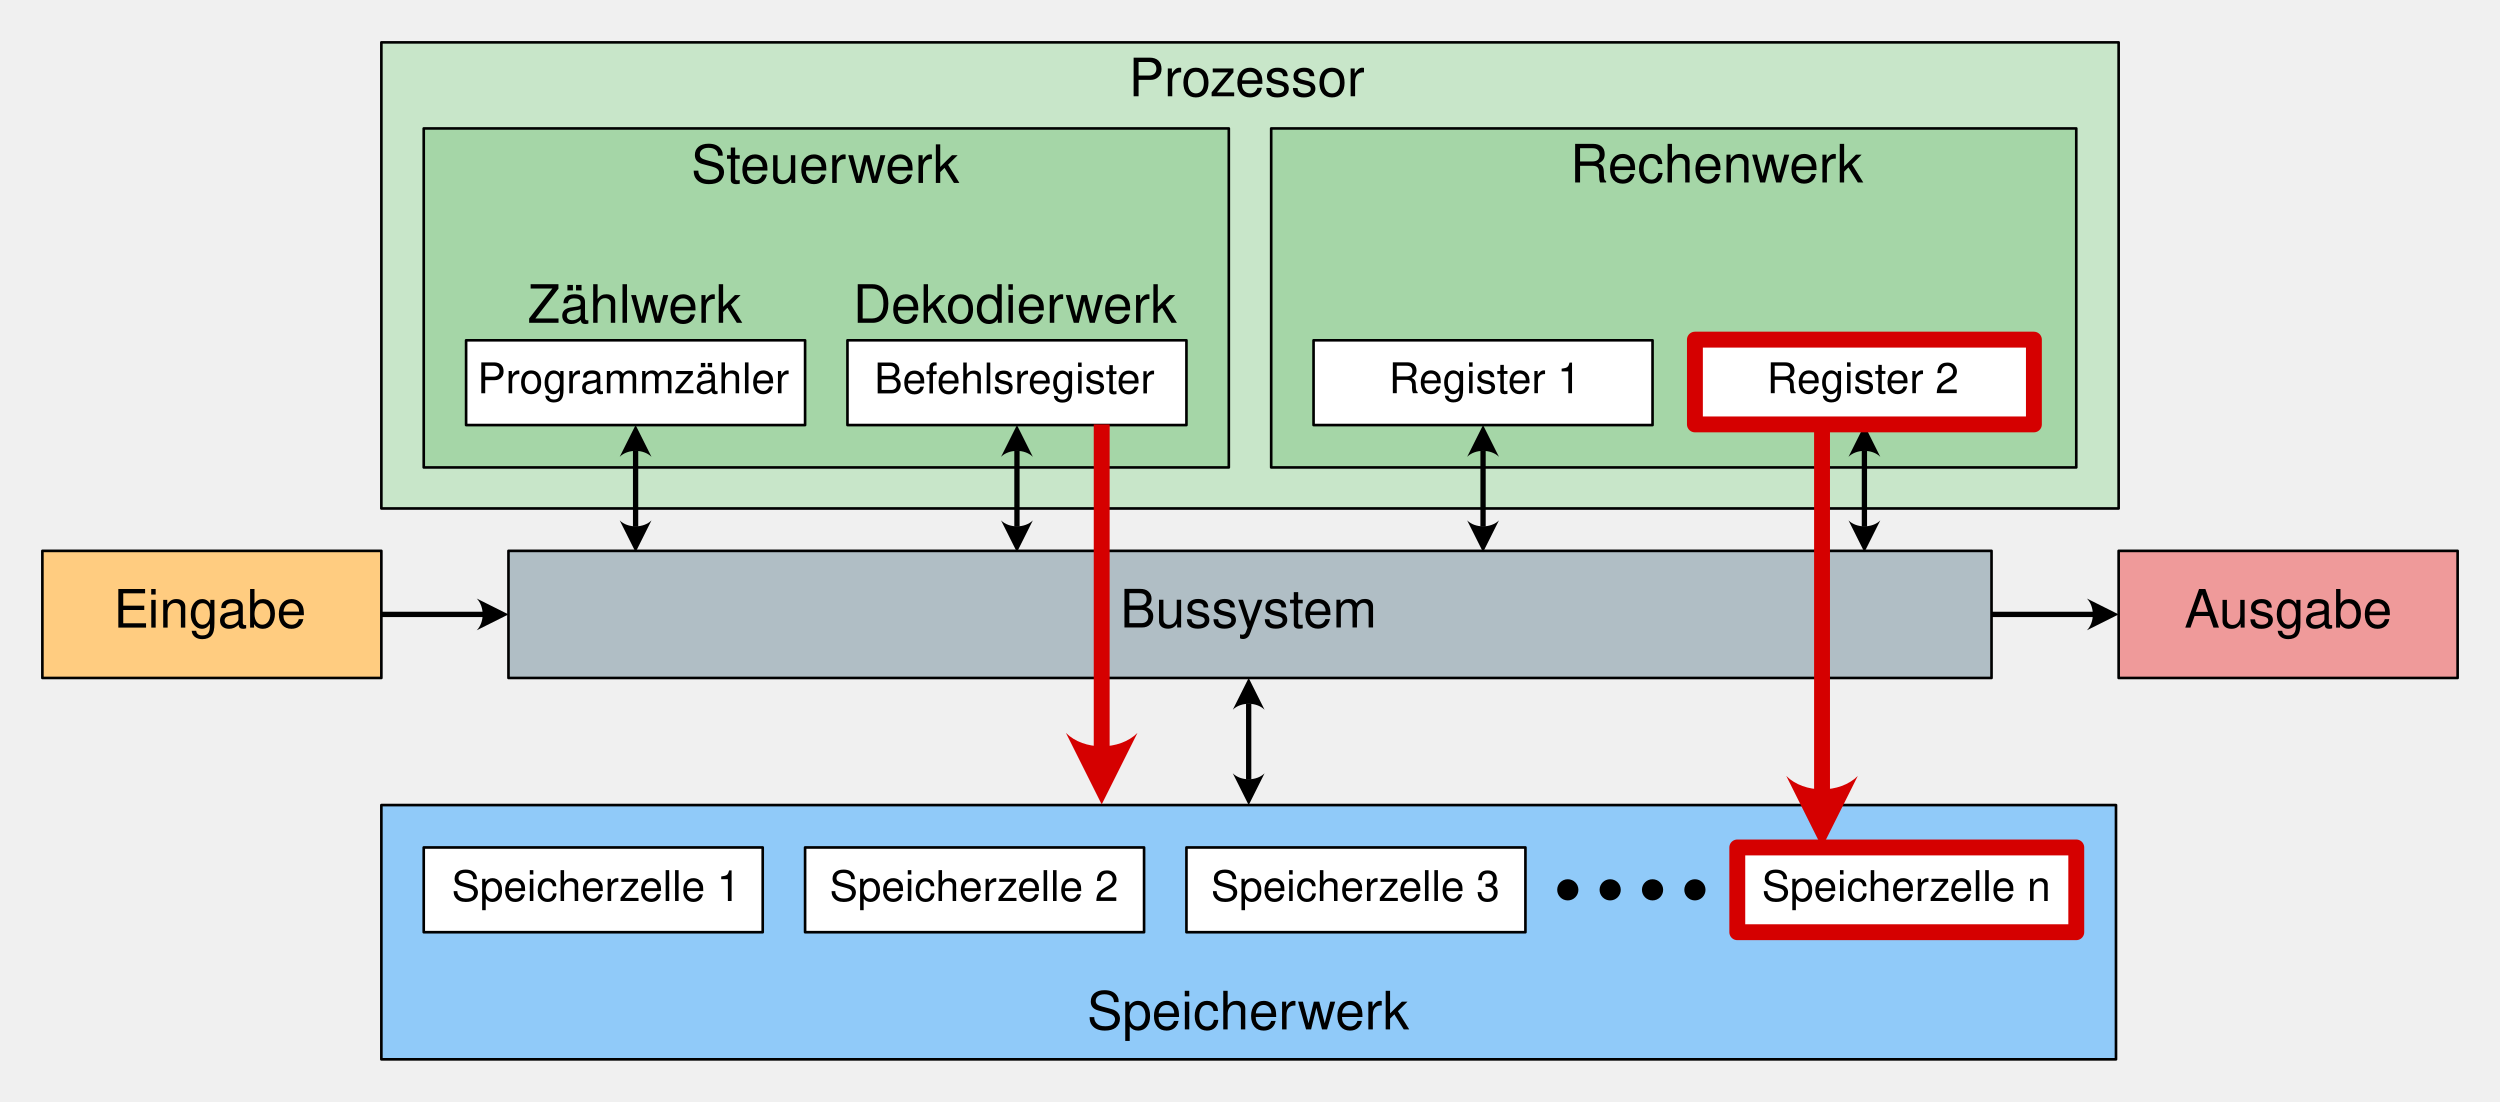
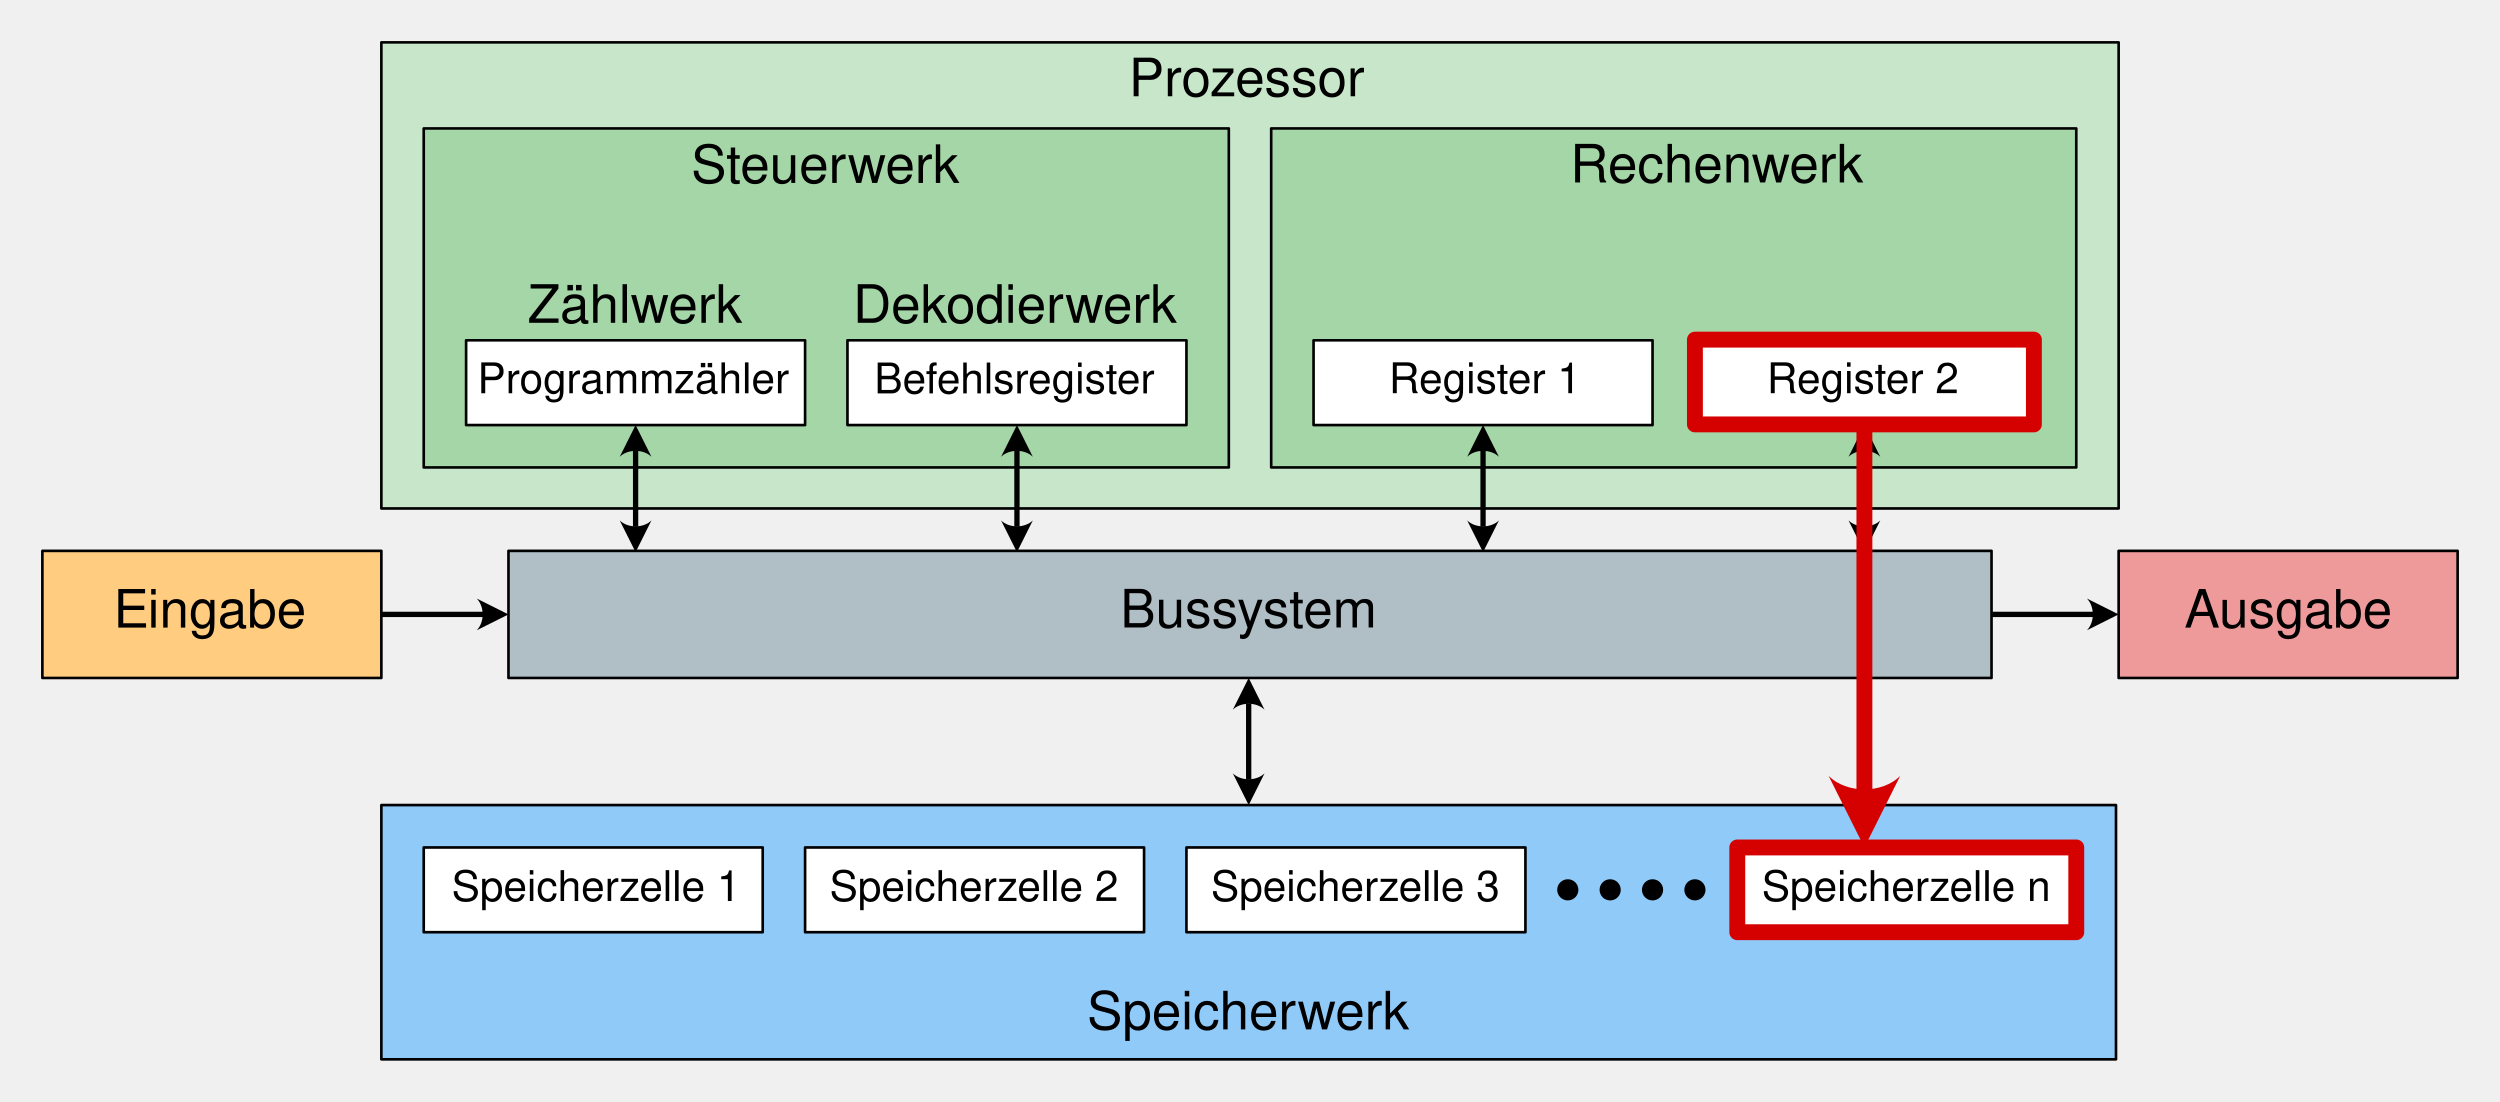
<svg xmlns="http://www.w3.org/2000/svg" width="944px" height="416px" version="1.1" xml:space="preserve" style="fill-rule:evenodd;clip-rule:evenodd;stroke-linecap:round;stroke-linejoin:round;stroke-miterlimit:1.5;">
  <g id="Ausgabe">
    <rect x="800" y="208" width="128" height="48" style="fill:rgb(239,154,154);stroke:black;stroke-width:1px;" />
    <text x="824.811px" y="236.985px" style="font-family:'Helvetica';font-size:20px;">Ausgabe</text>
  </g>
  <g id="Speicherwerk">
    <rect x="144" y="304" width="655" height="96" style="fill:rgb(144,202,249);stroke:black;stroke-width:1px;" />
    <text x="410.475px" y="388.707px" style="font-family:'Helvetica';font-size:20px;">Speicherwerk</text>
    <g id="Speicherzelle-n">
      <rect x="656" y="320" width="128" height="32" style="fill:white;stroke:black;stroke-width:1px;" />
      <text x="665.246px" y="340.215px" style="font-family:'Helvetica';font-size:16px;">Speicherzelle n</text>
    </g>
    <circle cx="592" cy="336" r="4" />
    <circle cx="608" cy="336" r="4" />
    <circle cx="624" cy="336" r="4" />
    <circle cx="640" cy="336" r="4" />
    <g id="Speicherzelle-3">
      <rect x="448" y="320" width="128" height="32" style="fill:white;stroke:black;stroke-width:1px;" />
      <text x="457.246px" y="340.215px" style="font-family:'Helvetica';font-size:16px;">Speicherzelle 3</text>
    </g>
    <g id="Speicherzelle-2">
      <rect x="304" y="320" width="128" height="32" style="fill:white;stroke:black;stroke-width:1px;" />
      <text x="313.246px" y="340.215px" style="font-family:'Helvetica';font-size:16px;">Speicherzelle 2</text>
    </g>
    <g id="Speicherzelle-1">
      <rect x="160" y="320" width="128" height="32" style="fill:white;stroke:black;stroke-width:1px;" />
      <text x="170.531px" y="340.215px" style="font-family:'Helvetica';font-size:16px;">Speicherzelle 1</text>
    </g>
  </g>
  <g id="Prozessor">
    <rect x="144" y="16" width="656" height="176" style="fill:rgb(200,230,201);stroke:black;stroke-width:1px;" />
    <text x="426.248px" y="36.346px" style="font-family:'Helvetica';font-size:20px;">Prozessor</text>
    <g id="Rechenwerk">
      <rect x="480" y="48.5" width="304" height="128" style="fill:rgb(165,214,167);stroke:black;stroke-width:1px;" />
      <text x="592.916px" y="68.895px" style="font-family:'Helvetica';font-size:20px;">Rechenwerk</text>
      <g id="Register-2">
        <rect x="640" y="128.5" width="128" height="32" style="fill:white;stroke:black;stroke-width:1px;" />
        <text x="667.168px" y="148.469px" style="font-family:'Helvetica';font-size:16px;">Register 2</text>
      </g>
      <g id="Register-1">
        <rect x="496" y="128.5" width="128" height="32" style="fill:white;stroke:black;stroke-width:1px;" />
        <text x="524.453px" y="148.469px" style="font-family:'Helvetica';font-size:16px;">Register 1</text>
      </g>
    </g>
    <g id="Steuerwerk">
      <rect x="160" y="48.5" width="304" height="128" style="fill:rgb(165,214,167);stroke:black;stroke-width:1px;" />
      <text x="260.98px" y="69.08px" style="font-family:'Helvetica';font-size:20px;">Steuerwerk</text>
      <g id="Befehlsregister">
        <rect x="320" y="128.5" width="128" height="32" style="fill:white;stroke:black;stroke-width:1px;" />
        <text x="330.145px" y="148.551px" style="font-family:'Helvetica';font-size:16px;">Befehlsregister</text>
      </g>
      <text x="322.101px" y="121.895px" style="font-family:'Helvetica';font-size:20px;">Dekodierwerk</text>
      <g id="Programmzähler">
        <rect x="176" y="128.5" width="128" height="32" style="fill:white;stroke:black;stroke-width:1px;" />
        <text x="180.281px" y="148.488px" style="font-family:'Helvetica';font-size:16px;">Programmzähler</text>
      </g>
      <text x="199.243px" y="121.895px" style="font-family:'Helvetica';font-size:20px;">Zählwerk</text>
    </g>
  </g>
  <g id="Systembus">
    <rect x="192" y="208" width="560" height="48" style="fill:rgb(176,190,197);stroke:black;stroke-width:1px;" />
    <text x="423.011px" y="236.937px" style="font-family:'Helvetica';font-size:20px;">Bussystem</text>
  </g>
  <g id="Eingabe">
    <rect x="16" y="208" width="128" height="48" style="fill:rgb(255,204,128);stroke:black;stroke-width:1px;" />
    <text x="42.881px" y="236.985px" style="font-family:'Helvetica';font-size:20px;">Eingabe</text>
  </g>
  <path d="M180,226L192,232L180,238C183,235 183,229 180,226Z" />
  <path d="M144,232L182.4,232" style="fill:none;stroke:black;stroke-width:2px;stroke-linecap:butt;" />
  <path d="M234,196.5L240,208.5L246,196.5C243,199.5 237,199.5 234,196.5Z" />
  <path d="M234,172.5L240,160.5L246,172.5C243,169.5 237,169.5 234,172.5Z" />
  <path d="M240,198.9L240,170.1" style="fill:none;stroke:black;stroke-width:2px;stroke-linecap:butt;" />
  <path d="M788,226L800,232L788,238C791,235 791,229 788,226Z" />
  <path d="M752,232L790.4,232" style="fill:none;stroke:black;stroke-width:2px;stroke-linecap:butt;" />
  <path d="M566,172.5L560,160.5L554,172.5C557,169.5 563,169.5 566,172.5Z" />
  <path d="M566,196.5L560,208.5L554,196.5C557,199.5 563,199.5 566,196.5Z" />
  <path d="M560,170.1L560,198.9" style="fill:none;stroke:black;stroke-width:2px;stroke-linecap:butt;" />
  <path d="M710,172.5L704,160.5L698,172.5C701,169.5 707,169.5 710,172.5Z" />
  <path d="M710,196.5L704,208.5L698,196.5C701,199.5 707,199.5 710,196.5Z" />
  <path d="M704,170.1L704,198.9" style="fill:none;stroke:black;stroke-width:2px;stroke-linecap:butt;" />
  <path d="M390,172.5L384,160.5L378,172.5C381,169.5 387,169.5 390,172.5Z" />
  <path d="M390,196.5L384,208.5L378,196.5C381,199.5 387,199.5 390,196.5Z" />
  <path d="M384,170.1L384,198.9" style="fill:none;stroke:black;stroke-width:2px;stroke-linecap:butt;" />
  <path d="M477.5,268L471.5,256L465.5,268C468.5,265 474.5,265 477.5,268Z" />
  <path d="M477.5,292L471.5,304L465.5,292C468.5,295 474.5,295 477.5,292Z" />
  <path d="M471.5,265.6L471.5,294.4" style="fill:none;stroke:black;stroke-width:2px;stroke-linecap:butt;" />
  <g id="Store">
    <rect x="640" y="128.25" width="128" height="32" style="fill:none;stroke:rgb(213,0,0);stroke-width:6px;stroke-linecap:butt;" />
    <rect x="656" y="320" width="128" height="32" style="fill:none;stroke:rgb(213,0,0);stroke-width:6px;stroke-linecap:butt;" />
-     <path d="M701.5,293L688,320L674.5,293C681.25,299.75 694.75,299.75 701.5,293Z" style="fill:rgb(213,0,0);" />
-     <path d="M688,160.25L688,298.4" style="fill:none;stroke:rgb(213,0,0);stroke-width:6px;stroke-linecap:butt;" />
-     <path d="M429.5,276.75L416,303.75L402.5,276.75C409.25,283.5 422.75,283.5 429.5,276.75Z" style="fill:rgb(213,0,0);" />
-     <path d="M416,160.25L416,282.15" style="fill:none;stroke:rgb(213,0,0);stroke-width:6px;stroke-linecap:butt;" />
+     <path d="M717.5,293L704,320L690.5,293C697.25,299.75 710.75,299.75 717.5,293Z" style="fill:rgb(213,0,0);" />
+     <path d="M704,160L704,298.4" style="fill:none;stroke:rgb(213,0,0);stroke-width:6px;stroke-linecap:butt;" />
  </g>
</svg>
